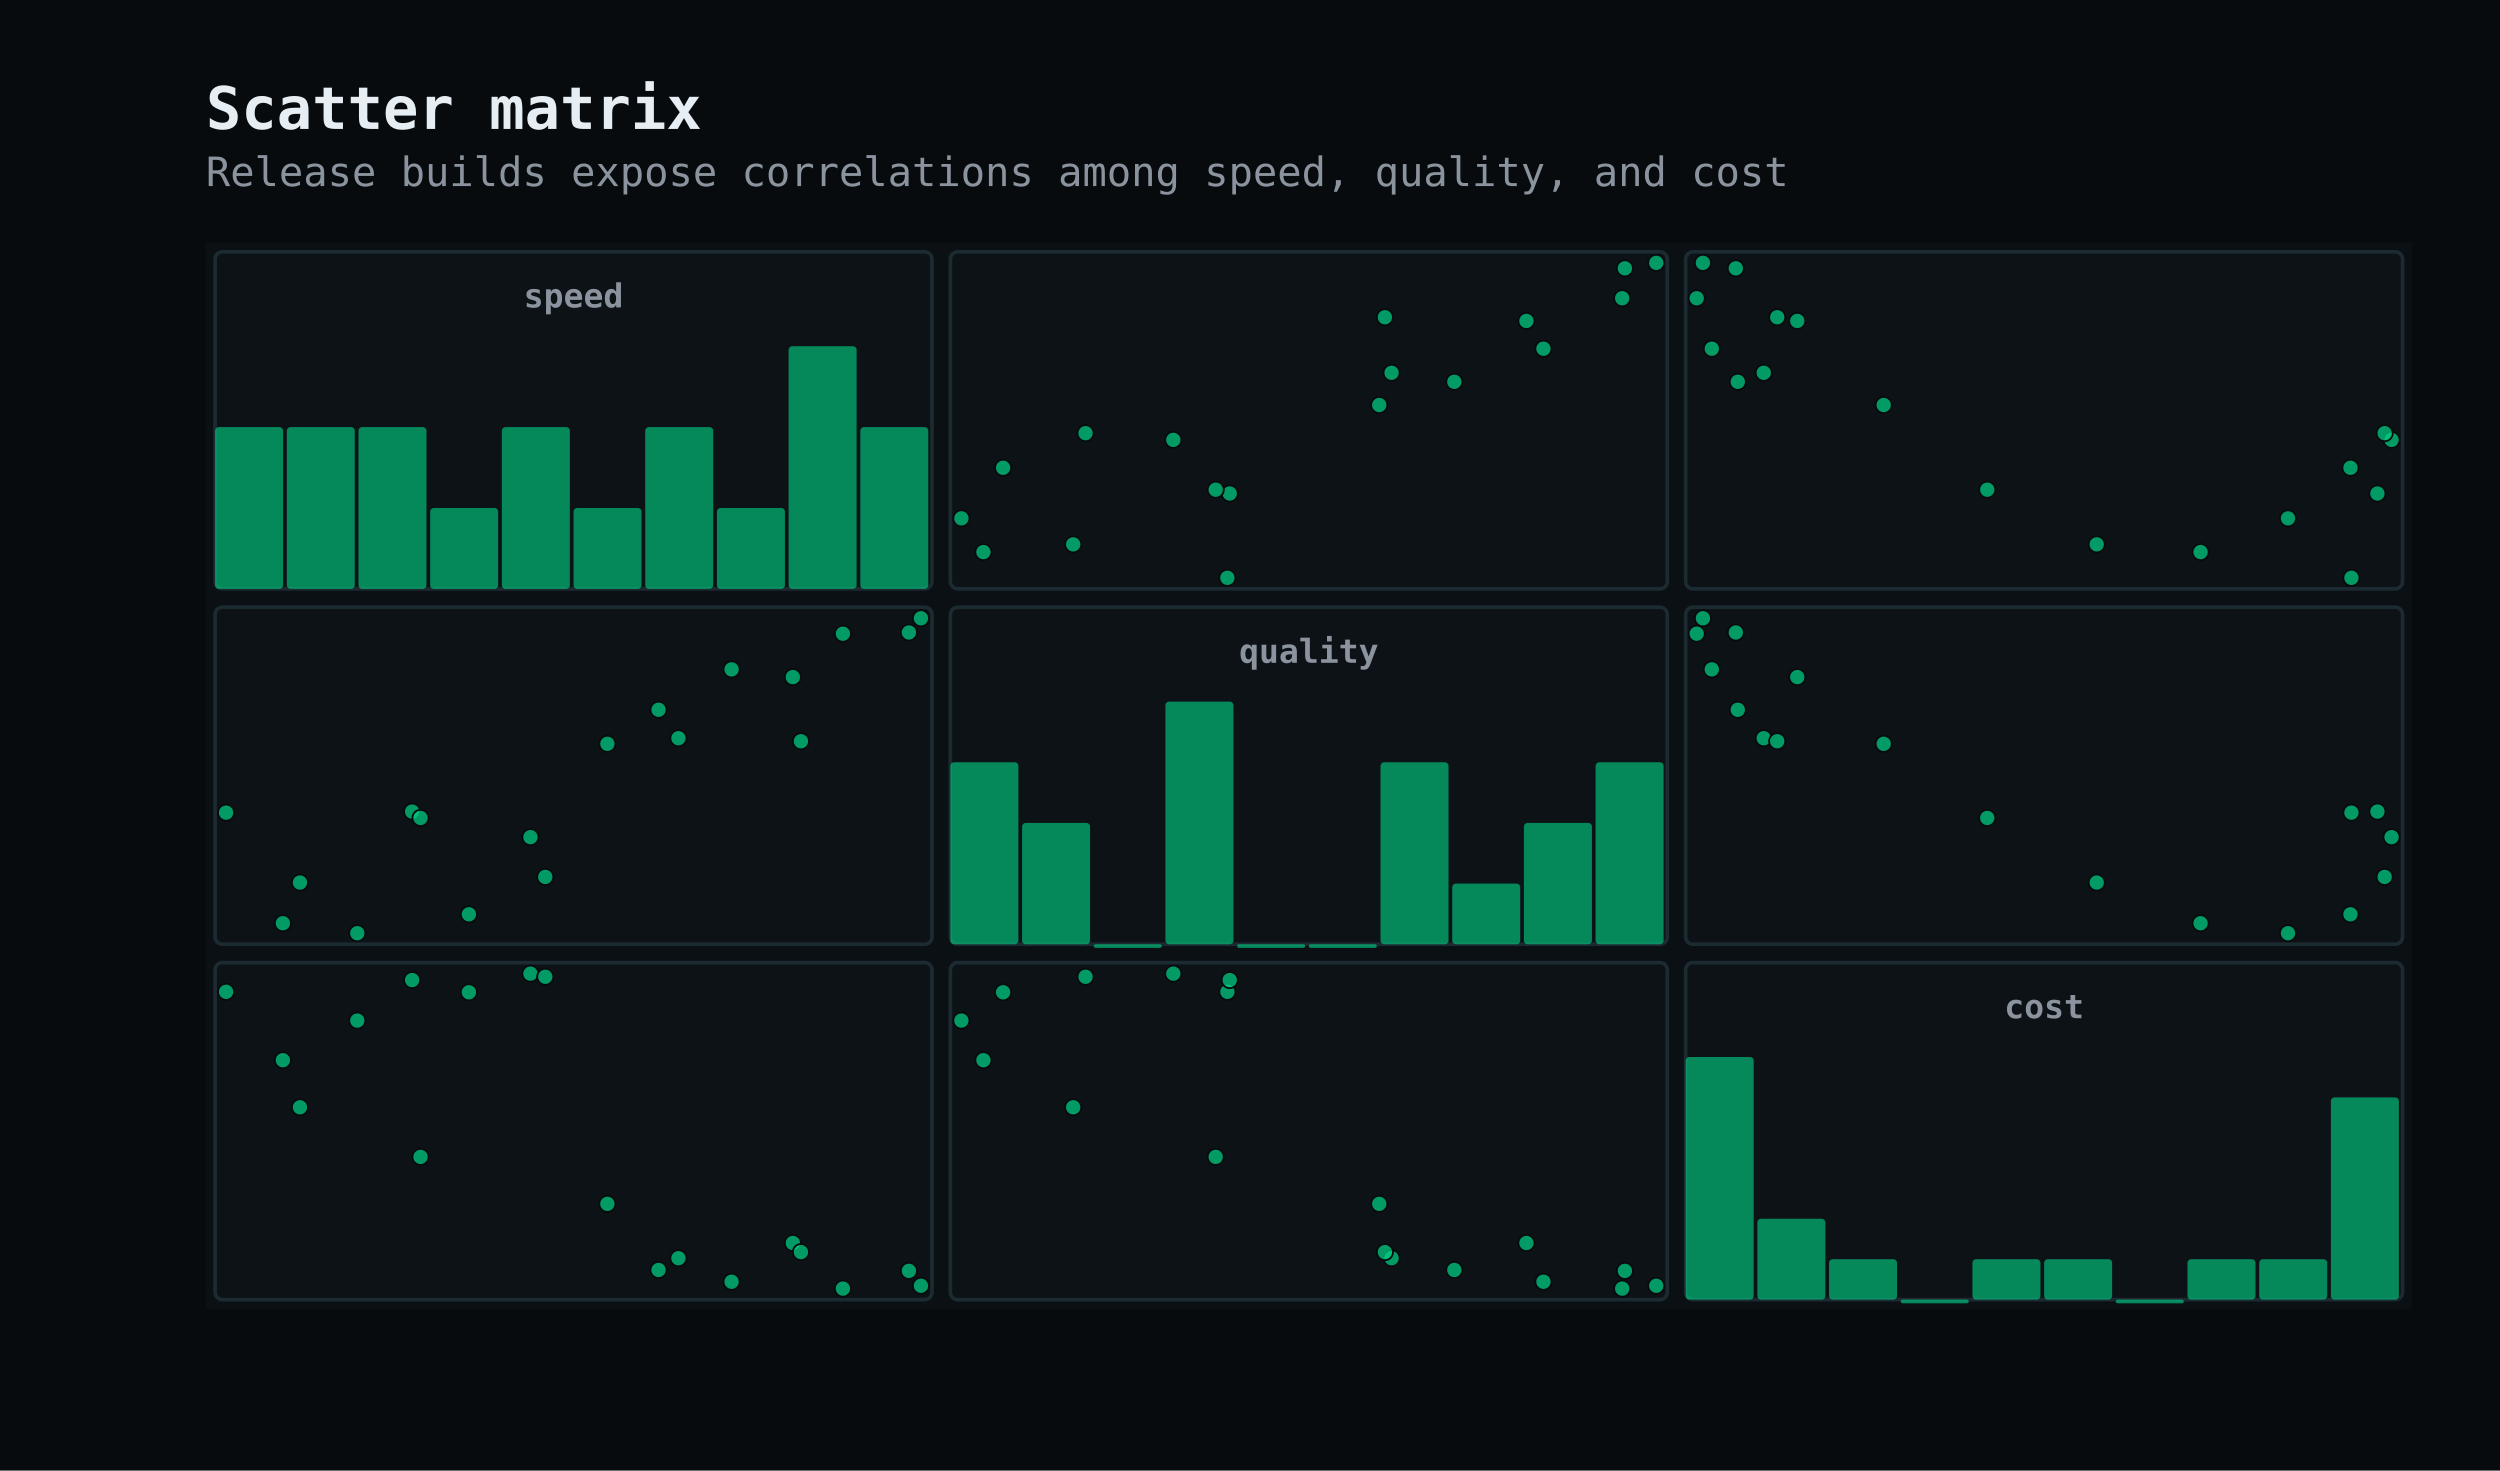
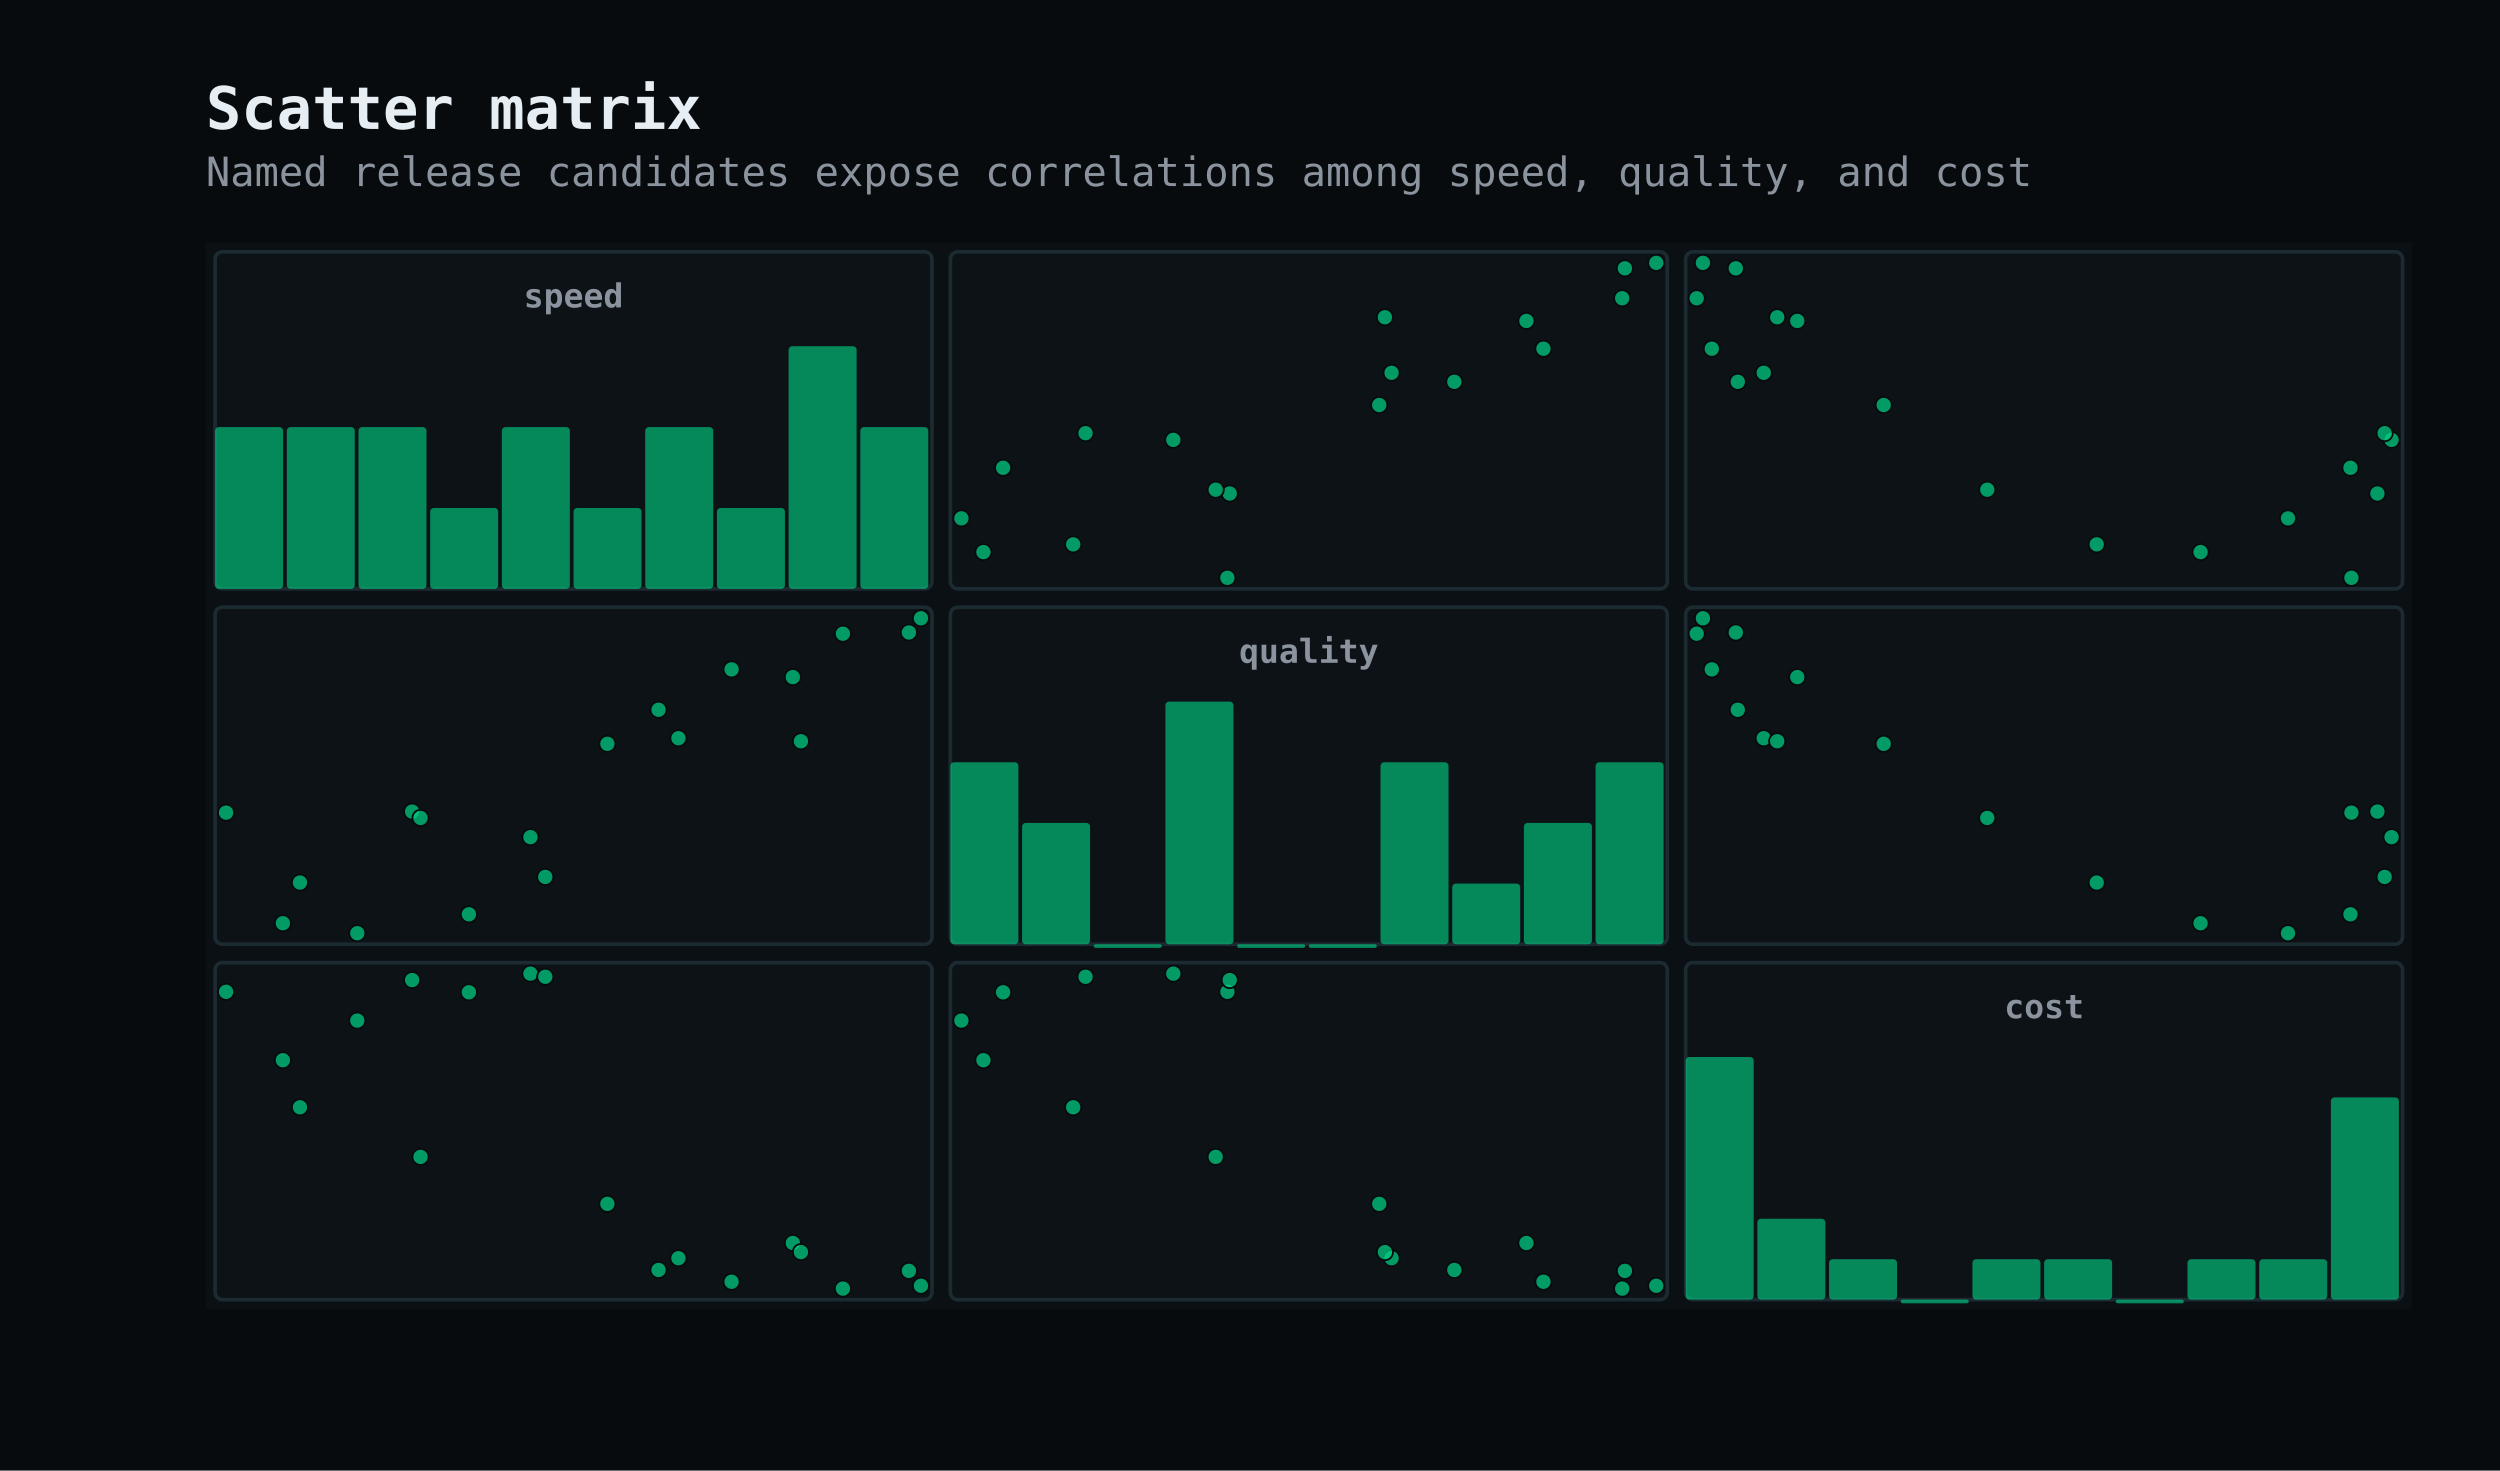
<svg xmlns="http://www.w3.org/2000/svg" width="680" height="400" viewBox="0 0 680 400" role="img" aria-labelledby="title description">
  <defs>
    <clipPath id="clip-1">
      <rect x="56" y="66" width="600" height="290" />
    </clipPath>
  </defs>
  <rect width="100%" height="100%" fill="#070b0e" />
  <g data-scene-node="scene:root">
    <rect data-scene-node="chart:panel" x="56" y="66" width="600" height="290" rx="0" fill="#0a1014" />
    <g data-scene-node="layer-0:group" clip-path="url(#clip-1)">
      <rect data-scene-node="layer-0:matrix-cell:0:0" x="58.5" y="68.5" width="195" height="91.667" rx="2" fill="#0d14198c" stroke="#1c2a31" stroke-width="1" />
      <rect data-scene-node="layer-0:matrix-cell:0:1" x="258.5" y="68.5" width="195" height="91.667" rx="2" fill="#0d14198c" stroke="#1c2a31" stroke-width="1" />
      <rect data-scene-node="layer-0:matrix-cell:0:2" x="458.5" y="68.5" width="195" height="91.667" rx="2" fill="#0d14198c" stroke="#1c2a31" stroke-width="1" />
      <rect data-scene-node="layer-0:matrix-cell:1:0" x="58.5" y="165.167" width="195" height="91.667" rx="2" fill="#0d14198c" stroke="#1c2a31" stroke-width="1" />
      <rect data-scene-node="layer-0:matrix-cell:1:1" x="258.5" y="165.167" width="195" height="91.667" rx="2" fill="#0d14198c" stroke="#1c2a31" stroke-width="1" />
      <rect data-scene-node="layer-0:matrix-cell:1:2" x="458.5" y="165.167" width="195" height="91.667" rx="2" fill="#0d14198c" stroke="#1c2a31" stroke-width="1" />
      <rect data-scene-node="layer-0:matrix-cell:2:0" x="58.5" y="261.833" width="195" height="91.667" rx="2" fill="#0d14198c" stroke="#1c2a31" stroke-width="1" />
      <rect data-scene-node="layer-0:matrix-cell:2:1" x="258.5" y="261.833" width="195" height="91.667" rx="2" fill="#0d14198c" stroke="#1c2a31" stroke-width="1" />
      <rect data-scene-node="layer-0:matrix-cell:2:2" x="458.5" y="261.833" width="195" height="91.667" rx="2" fill="#0d14198c" stroke="#1c2a31" stroke-width="1" />
      <rect data-scene-node="layer-0:matrix-hist:0:0" x="58.5" y="116.167" width="18.5" height="44" rx="1" fill="#00d0849e" />
      <rect data-scene-node="layer-0:matrix-hist:0:1" x="78" y="116.167" width="18.5" height="44" rx="1" fill="#00d0849e" />
      <rect data-scene-node="layer-0:matrix-hist:0:2" x="97.5" y="116.167" width="18.5" height="44" rx="1" fill="#00d0849e" />
      <rect data-scene-node="layer-0:matrix-hist:0:3" x="117" y="138.167" width="18.5" height="22" rx="1" fill="#00d0849e" />
      <rect data-scene-node="layer-0:matrix-hist:0:4" x="136.5" y="116.167" width="18.5" height="44" rx="1" fill="#00d0849e" />
      <rect data-scene-node="layer-0:matrix-hist:0:5" x="156" y="138.167" width="18.5" height="22" rx="1" fill="#00d0849e" />
      <rect data-scene-node="layer-0:matrix-hist:0:6" x="175.5" y="116.167" width="18.5" height="44" rx="1" fill="#00d0849e" />
      <rect data-scene-node="layer-0:matrix-hist:0:7" x="195" y="138.167" width="18.5" height="22" rx="1" fill="#00d0849e" />
      <rect data-scene-node="layer-0:matrix-hist:0:8" x="214.5" y="94.167" width="18.5" height="66" rx="1" fill="#00d0849e" />
      <rect data-scene-node="layer-0:matrix-hist:0:9" x="234" y="116.167" width="18.5" height="44" rx="1" fill="#00d0849e" />
      <circle data-scene-node="layer-0:matrix-point:0:1:0" cx="333.85" cy="157.167" r="2.2" fill="#00d084b8" stroke="#070b0e" stroke-width="0.5" />
      <circle data-scene-node="layer-0:matrix-point:0:1:1" cx="334.486" cy="134.233" r="2.2" fill="#00d084b8" stroke="#070b0e" stroke-width="0.5" />
      <circle data-scene-node="layer-0:matrix-point:0:1:2" cx="319.144" cy="119.644" r="2.2" fill="#00d084b8" stroke="#070b0e" stroke-width="0.5" />
      <circle data-scene-node="layer-0:matrix-point:0:1:3" cx="295.269" cy="117.817" r="2.2" fill="#00d084b8" stroke="#070b0e" stroke-width="0.5" />
      <circle data-scene-node="layer-0:matrix-point:0:1:4" cx="272.847" cy="127.232" r="2.2" fill="#00d084b8" stroke="#070b0e" stroke-width="0.5" />
      <circle data-scene-node="layer-0:matrix-point:0:1:5" cx="261.5" cy="140.992" r="2.2" fill="#00d084b8" stroke="#070b0e" stroke-width="0.5" />
      <circle data-scene-node="layer-0:matrix-point:0:1:6" cx="267.491" cy="150.166" r="2.2" fill="#00d084b8" stroke="#070b0e" stroke-width="0.5" />
      <circle data-scene-node="layer-0:matrix-point:0:1:7" cx="291.911" cy="148.062" r="2.2" fill="#00d084b8" stroke="#070b0e" stroke-width="0.5" />
      <circle data-scene-node="layer-0:matrix-point:0:1:8" cx="330.673" cy="133.198" r="2.2" fill="#00d084b8" stroke="#070b0e" stroke-width="0.5" />
      <circle data-scene-node="layer-0:matrix-point:0:1:9" cx="375.154" cy="110.16" r="2.2" fill="#00d084b8" stroke="#070b0e" stroke-width="0.5" />
      <circle data-scene-node="layer-0:matrix-point:0:1:10" cx="415.187" cy="87.295" r="2.2" fill="#00d084b8" stroke="#070b0e" stroke-width="0.5" />
      <circle data-scene-node="layer-0:matrix-point:0:1:11" cx="441.967" cy="72.983" r="2.2" fill="#00d084b8" stroke="#070b0e" stroke-width="0.5" />
      <circle data-scene-node="layer-0:matrix-point:0:1:12" cx="450.5" cy="71.5" r="2.2" fill="#00d084b8" stroke="#070b0e" stroke-width="0.5" />
      <circle data-scene-node="layer-0:matrix-point:0:1:13" cx="441.241" cy="81.122" r="2.2" fill="#00d084b8" stroke="#070b0e" stroke-width="0.5" />
      <circle data-scene-node="layer-0:matrix-point:0:1:14" cx="419.817" cy="94.848" r="2.2" fill="#00d084b8" stroke="#070b0e" stroke-width="0.5" />
      <circle data-scene-node="layer-0:matrix-point:0:1:15" cx="395.579" cy="103.849" r="2.2" fill="#00d084b8" stroke="#070b0e" stroke-width="0.5" />
      <circle data-scene-node="layer-0:matrix-point:0:1:16" cx="378.513" cy="101.401" r="2.2" fill="#00d084b8" stroke="#070b0e" stroke-width="0.5" />
      <circle data-scene-node="layer-0:matrix-point:0:1:17" cx="376.697" cy="86.295" r="2.2" fill="#00d084b8" stroke="#070b0e" stroke-width="0.5" />
      <circle data-scene-node="layer-0:matrix-point:0:2:0" cx="639.593" cy="157.167" r="2.2" fill="#00d084b8" stroke="#070b0e" stroke-width="0.5" />
      <circle data-scene-node="layer-0:matrix-point:0:2:1" cx="646.656" cy="134.233" r="2.2" fill="#00d084b8" stroke="#070b0e" stroke-width="0.5" />
      <circle data-scene-node="layer-0:matrix-point:0:2:2" cx="650.5" cy="119.644" r="2.2" fill="#00d084b8" stroke="#070b0e" stroke-width="0.5" />
      <circle data-scene-node="layer-0:matrix-point:0:2:3" cx="648.623" cy="117.817" r="2.2" fill="#00d084b8" stroke="#070b0e" stroke-width="0.5" />
      <circle data-scene-node="layer-0:matrix-point:0:2:4" cx="639.325" cy="127.232" r="2.2" fill="#00d084b8" stroke="#070b0e" stroke-width="0.5" />
      <circle data-scene-node="layer-0:matrix-point:0:2:5" cx="622.338" cy="140.992" r="2.2" fill="#00d084b8" stroke="#070b0e" stroke-width="0.5" />
      <circle data-scene-node="layer-0:matrix-point:0:2:6" cx="598.556" cy="150.166" r="2.2" fill="#00d084b8" stroke="#070b0e" stroke-width="0.5" />
      <circle data-scene-node="layer-0:matrix-point:0:2:7" cx="570.305" cy="148.062" r="2.2" fill="#00d084b8" stroke="#070b0e" stroke-width="0.5" />
      <circle data-scene-node="layer-0:matrix-point:0:2:8" cx="540.533" cy="133.198" r="2.2" fill="#00d084b8" stroke="#070b0e" stroke-width="0.5" />
      <circle data-scene-node="layer-0:matrix-point:0:2:9" cx="512.371" cy="110.16" r="2.2" fill="#00d084b8" stroke="#070b0e" stroke-width="0.5" />
      <circle data-scene-node="layer-0:matrix-point:0:2:10" cx="488.858" cy="87.295" r="2.2" fill="#00d084b8" stroke="#070b0e" stroke-width="0.5" />
      <circle data-scene-node="layer-0:matrix-point:0:2:11" cx="472.139" cy="72.983" r="2.2" fill="#00d084b8" stroke="#070b0e" stroke-width="0.5" />
      <circle data-scene-node="layer-0:matrix-point:0:2:12" cx="463.199" cy="71.5" r="2.2" fill="#00d084b8" stroke="#070b0e" stroke-width="0.5" />
      <circle data-scene-node="layer-0:matrix-point:0:2:13" cx="461.5" cy="81.122" r="2.2" fill="#00d084b8" stroke="#070b0e" stroke-width="0.5" />
      <circle data-scene-node="layer-0:matrix-point:0:2:14" cx="465.613" cy="94.848" r="2.2" fill="#00d084b8" stroke="#070b0e" stroke-width="0.5" />
      <circle data-scene-node="layer-0:matrix-point:0:2:15" cx="472.675" cy="103.849" r="2.2" fill="#00d084b8" stroke="#070b0e" stroke-width="0.5" />
      <circle data-scene-node="layer-0:matrix-point:0:2:16" cx="479.738" cy="101.401" r="2.2" fill="#00d084b8" stroke="#070b0e" stroke-width="0.5" />
      <circle data-scene-node="layer-0:matrix-point:0:2:17" cx="483.404" cy="86.295" r="2.2" fill="#00d084b8" stroke="#070b0e" stroke-width="0.5" />
      <circle data-scene-node="layer-0:matrix-point:1:0:0" cx="61.5" cy="221.04" r="2.2" fill="#00d084b8" stroke="#070b0e" stroke-width="0.5" />
      <circle data-scene-node="layer-0:matrix-point:1:0:1" cx="112.098" cy="220.752" r="2.2" fill="#00d084b8" stroke="#070b0e" stroke-width="0.5" />
      <circle data-scene-node="layer-0:matrix-point:1:0:2" cx="144.283" cy="227.705" r="2.2" fill="#00d084b8" stroke="#070b0e" stroke-width="0.5" />
      <circle data-scene-node="layer-0:matrix-point:1:0:3" cx="148.315" cy="238.527" r="2.2" fill="#00d084b8" stroke="#070b0e" stroke-width="0.5" />
      <circle data-scene-node="layer-0:matrix-point:1:0:4" cx="127.543" cy="248.69" r="2.2" fill="#00d084b8" stroke="#070b0e" stroke-width="0.5" />
      <circle data-scene-node="layer-0:matrix-point:1:0:5" cx="97.185" cy="253.833" r="2.2" fill="#00d084b8" stroke="#070b0e" stroke-width="0.5" />
      <circle data-scene-node="layer-0:matrix-point:1:0:6" cx="76.946" cy="251.118" r="2.2" fill="#00d084b8" stroke="#070b0e" stroke-width="0.5" />
      <circle data-scene-node="layer-0:matrix-point:1:0:7" cx="81.587" cy="240.049" r="2.2" fill="#00d084b8" stroke="#070b0e" stroke-width="0.5" />
      <circle data-scene-node="layer-0:matrix-point:1:0:8" cx="114.38" cy="222.48" r="2.2" fill="#00d084b8" stroke="#070b0e" stroke-width="0.5" />
      <circle data-scene-node="layer-0:matrix-point:1:0:9" cx="165.207" cy="202.318" r="2.2" fill="#00d084b8" stroke="#070b0e" stroke-width="0.5" />
      <circle data-scene-node="layer-0:matrix-point:1:0:10" cx="215.652" cy="184.173" r="2.2" fill="#00d084b8" stroke="#070b0e" stroke-width="0.5" />
      <circle data-scene-node="layer-0:matrix-point:1:0:11" cx="247.228" cy="172.034" r="2.2" fill="#00d084b8" stroke="#070b0e" stroke-width="0.5" />
      <circle data-scene-node="layer-0:matrix-point:1:0:12" cx="250.5" cy="168.167" r="2.2" fill="#00d084b8" stroke="#070b0e" stroke-width="0.5" />
      <circle data-scene-node="layer-0:matrix-point:1:0:13" cx="229.272" cy="172.364" r="2.2" fill="#00d084b8" stroke="#070b0e" stroke-width="0.5" />
      <circle data-scene-node="layer-0:matrix-point:1:0:14" cx="198.989" cy="182.074" r="2.2" fill="#00d084b8" stroke="#070b0e" stroke-width="0.5" />
      <circle data-scene-node="layer-0:matrix-point:1:0:15" cx="179.13" cy="193.06" r="2.2" fill="#00d084b8" stroke="#070b0e" stroke-width="0.5" />
      <circle data-scene-node="layer-0:matrix-point:1:0:16" cx="184.533" cy="200.796" r="2.2" fill="#00d084b8" stroke="#070b0e" stroke-width="0.5" />
      <circle data-scene-node="layer-0:matrix-point:1:0:17" cx="217.859" cy="201.619" r="2.2" fill="#00d084b8" stroke="#070b0e" stroke-width="0.5" />
      <rect data-scene-node="layer-0:matrix-hist:1:0" x="258.5" y="207.333" width="18.5" height="49.5" rx="1" fill="#00d0849e" />
      <rect data-scene-node="layer-0:matrix-hist:1:1" x="278" y="223.833" width="18.5" height="33" rx="1" fill="#00d0849e" />
      <rect data-scene-node="layer-0:matrix-hist:1:2" x="297.5" y="256.833" width="18.5" height="1" rx="0.5" fill="#00d0849e" />
      <rect data-scene-node="layer-0:matrix-hist:1:3" x="317" y="190.833" width="18.5" height="66" rx="1" fill="#00d0849e" />
      <rect data-scene-node="layer-0:matrix-hist:1:4" x="336.5" y="256.833" width="18.5" height="1" rx="0.5" fill="#00d0849e" />
      <rect data-scene-node="layer-0:matrix-hist:1:5" x="356" y="256.833" width="18.5" height="1" rx="0.5" fill="#00d0849e" />
      <rect data-scene-node="layer-0:matrix-hist:1:6" x="375.5" y="207.333" width="18.5" height="49.5" rx="1" fill="#00d0849e" />
      <rect data-scene-node="layer-0:matrix-hist:1:7" x="395" y="240.333" width="18.5" height="16.5" rx="1" fill="#00d0849e" />
      <rect data-scene-node="layer-0:matrix-hist:1:8" x="414.5" y="223.833" width="18.5" height="33" rx="1" fill="#00d0849e" />
      <rect data-scene-node="layer-0:matrix-hist:1:9" x="434" y="207.333" width="18.5" height="49.5" rx="1" fill="#00d0849e" />
      <circle data-scene-node="layer-0:matrix-point:1:2:0" cx="639.593" cy="221.04" r="2.2" fill="#00d084b8" stroke="#070b0e" stroke-width="0.5" />
      <circle data-scene-node="layer-0:matrix-point:1:2:1" cx="646.656" cy="220.752" r="2.2" fill="#00d084b8" stroke="#070b0e" stroke-width="0.5" />
      <circle data-scene-node="layer-0:matrix-point:1:2:2" cx="650.5" cy="227.705" r="2.2" fill="#00d084b8" stroke="#070b0e" stroke-width="0.5" />
      <circle data-scene-node="layer-0:matrix-point:1:2:3" cx="648.623" cy="238.527" r="2.2" fill="#00d084b8" stroke="#070b0e" stroke-width="0.5" />
      <circle data-scene-node="layer-0:matrix-point:1:2:4" cx="639.325" cy="248.69" r="2.2" fill="#00d084b8" stroke="#070b0e" stroke-width="0.5" />
      <circle data-scene-node="layer-0:matrix-point:1:2:5" cx="622.338" cy="253.833" r="2.2" fill="#00d084b8" stroke="#070b0e" stroke-width="0.5" />
      <circle data-scene-node="layer-0:matrix-point:1:2:6" cx="598.556" cy="251.118" r="2.2" fill="#00d084b8" stroke="#070b0e" stroke-width="0.5" />
      <circle data-scene-node="layer-0:matrix-point:1:2:7" cx="570.305" cy="240.049" r="2.2" fill="#00d084b8" stroke="#070b0e" stroke-width="0.5" />
      <circle data-scene-node="layer-0:matrix-point:1:2:8" cx="540.533" cy="222.48" r="2.2" fill="#00d084b8" stroke="#070b0e" stroke-width="0.5" />
      <circle data-scene-node="layer-0:matrix-point:1:2:9" cx="512.371" cy="202.318" r="2.2" fill="#00d084b8" stroke="#070b0e" stroke-width="0.5" />
      <circle data-scene-node="layer-0:matrix-point:1:2:10" cx="488.858" cy="184.173" r="2.2" fill="#00d084b8" stroke="#070b0e" stroke-width="0.5" />
      <circle data-scene-node="layer-0:matrix-point:1:2:11" cx="472.139" cy="172.034" r="2.2" fill="#00d084b8" stroke="#070b0e" stroke-width="0.5" />
      <circle data-scene-node="layer-0:matrix-point:1:2:12" cx="463.199" cy="168.167" r="2.2" fill="#00d084b8" stroke="#070b0e" stroke-width="0.5" />
      <circle data-scene-node="layer-0:matrix-point:1:2:13" cx="461.5" cy="172.364" r="2.2" fill="#00d084b8" stroke="#070b0e" stroke-width="0.5" />
      <circle data-scene-node="layer-0:matrix-point:1:2:14" cx="465.613" cy="182.074" r="2.2" fill="#00d084b8" stroke="#070b0e" stroke-width="0.5" />
      <circle data-scene-node="layer-0:matrix-point:1:2:15" cx="472.675" cy="193.06" r="2.2" fill="#00d084b8" stroke="#070b0e" stroke-width="0.5" />
      <circle data-scene-node="layer-0:matrix-point:1:2:16" cx="479.738" cy="200.796" r="2.2" fill="#00d084b8" stroke="#070b0e" stroke-width="0.5" />
      <circle data-scene-node="layer-0:matrix-point:1:2:17" cx="483.404" cy="201.619" r="2.2" fill="#00d084b8" stroke="#070b0e" stroke-width="0.5" />
      <circle data-scene-node="layer-0:matrix-point:2:0:0" cx="61.5" cy="269.777" r="2.2" fill="#00d084b8" stroke="#070b0e" stroke-width="0.5" />
      <circle data-scene-node="layer-0:matrix-point:2:0:1" cx="112.098" cy="266.576" r="2.2" fill="#00d084b8" stroke="#070b0e" stroke-width="0.5" />
      <circle data-scene-node="layer-0:matrix-point:2:0:2" cx="144.283" cy="264.833" r="2.2" fill="#00d084b8" stroke="#070b0e" stroke-width="0.5" />
      <circle data-scene-node="layer-0:matrix-point:2:0:3" cx="148.315" cy="265.684" r="2.2" fill="#00d084b8" stroke="#070b0e" stroke-width="0.5" />
      <circle data-scene-node="layer-0:matrix-point:2:0:4" cx="127.543" cy="269.899" r="2.2" fill="#00d084b8" stroke="#070b0e" stroke-width="0.5" />
      <circle data-scene-node="layer-0:matrix-point:2:0:5" cx="97.185" cy="277.598" r="2.2" fill="#00d084b8" stroke="#070b0e" stroke-width="0.5" />
      <circle data-scene-node="layer-0:matrix-point:2:0:6" cx="76.946" cy="288.377" r="2.2" fill="#00d084b8" stroke="#070b0e" stroke-width="0.5" />
      <circle data-scene-node="layer-0:matrix-point:2:0:7" cx="81.587" cy="301.183" r="2.2" fill="#00d084b8" stroke="#070b0e" stroke-width="0.5" />
      <circle data-scene-node="layer-0:matrix-point:2:0:8" cx="114.38" cy="314.677" r="2.2" fill="#00d084b8" stroke="#070b0e" stroke-width="0.5" />
      <circle data-scene-node="layer-0:matrix-point:2:0:9" cx="165.207" cy="327.442" r="2.2" fill="#00d084b8" stroke="#070b0e" stroke-width="0.5" />
      <circle data-scene-node="layer-0:matrix-point:2:0:10" cx="215.652" cy="338.1" r="2.2" fill="#00d084b8" stroke="#070b0e" stroke-width="0.5" />
      <circle data-scene-node="layer-0:matrix-point:2:0:11" cx="247.228" cy="345.678" r="2.2" fill="#00d084b8" stroke="#070b0e" stroke-width="0.5" />
      <circle data-scene-node="layer-0:matrix-point:2:0:12" cx="250.5" cy="349.73" r="2.2" fill="#00d084b8" stroke="#070b0e" stroke-width="0.5" />
      <circle data-scene-node="layer-0:matrix-point:2:0:13" cx="229.272" cy="350.5" r="2.2" fill="#00d084b8" stroke="#070b0e" stroke-width="0.5" />
      <circle data-scene-node="layer-0:matrix-point:2:0:14" cx="198.989" cy="348.636" r="2.2" fill="#00d084b8" stroke="#070b0e" stroke-width="0.5" />
      <circle data-scene-node="layer-0:matrix-point:2:0:15" cx="179.13" cy="345.435" r="2.2" fill="#00d084b8" stroke="#070b0e" stroke-width="0.5" />
      <circle data-scene-node="layer-0:matrix-point:2:0:16" cx="184.533" cy="342.233" r="2.2" fill="#00d084b8" stroke="#070b0e" stroke-width="0.5" />
      <circle data-scene-node="layer-0:matrix-point:2:0:17" cx="217.859" cy="340.572" r="2.2" fill="#00d084b8" stroke="#070b0e" stroke-width="0.5" />
      <circle data-scene-node="layer-0:matrix-point:2:1:0" cx="333.85" cy="269.777" r="2.2" fill="#00d084b8" stroke="#070b0e" stroke-width="0.5" />
      <circle data-scene-node="layer-0:matrix-point:2:1:1" cx="334.486" cy="266.576" r="2.2" fill="#00d084b8" stroke="#070b0e" stroke-width="0.5" />
      <circle data-scene-node="layer-0:matrix-point:2:1:2" cx="319.144" cy="264.833" r="2.2" fill="#00d084b8" stroke="#070b0e" stroke-width="0.5" />
      <circle data-scene-node="layer-0:matrix-point:2:1:3" cx="295.269" cy="265.684" r="2.2" fill="#00d084b8" stroke="#070b0e" stroke-width="0.5" />
      <circle data-scene-node="layer-0:matrix-point:2:1:4" cx="272.847" cy="269.899" r="2.2" fill="#00d084b8" stroke="#070b0e" stroke-width="0.5" />
      <circle data-scene-node="layer-0:matrix-point:2:1:5" cx="261.5" cy="277.598" r="2.2" fill="#00d084b8" stroke="#070b0e" stroke-width="0.5" />
      <circle data-scene-node="layer-0:matrix-point:2:1:6" cx="267.491" cy="288.377" r="2.2" fill="#00d084b8" stroke="#070b0e" stroke-width="0.5" />
      <circle data-scene-node="layer-0:matrix-point:2:1:7" cx="291.911" cy="301.183" r="2.2" fill="#00d084b8" stroke="#070b0e" stroke-width="0.5" />
      <circle data-scene-node="layer-0:matrix-point:2:1:8" cx="330.673" cy="314.677" r="2.2" fill="#00d084b8" stroke="#070b0e" stroke-width="0.5" />
      <circle data-scene-node="layer-0:matrix-point:2:1:9" cx="375.154" cy="327.442" r="2.2" fill="#00d084b8" stroke="#070b0e" stroke-width="0.5" />
      <circle data-scene-node="layer-0:matrix-point:2:1:10" cx="415.187" cy="338.1" r="2.2" fill="#00d084b8" stroke="#070b0e" stroke-width="0.5" />
      <circle data-scene-node="layer-0:matrix-point:2:1:11" cx="441.967" cy="345.678" r="2.2" fill="#00d084b8" stroke="#070b0e" stroke-width="0.5" />
      <circle data-scene-node="layer-0:matrix-point:2:1:12" cx="450.5" cy="349.73" r="2.2" fill="#00d084b8" stroke="#070b0e" stroke-width="0.5" />
      <circle data-scene-node="layer-0:matrix-point:2:1:13" cx="441.241" cy="350.5" r="2.2" fill="#00d084b8" stroke="#070b0e" stroke-width="0.5" />
      <circle data-scene-node="layer-0:matrix-point:2:1:14" cx="419.817" cy="348.636" r="2.2" fill="#00d084b8" stroke="#070b0e" stroke-width="0.5" />
      <circle data-scene-node="layer-0:matrix-point:2:1:15" cx="395.579" cy="345.435" r="2.2" fill="#00d084b8" stroke="#070b0e" stroke-width="0.5" />
      <circle data-scene-node="layer-0:matrix-point:2:1:16" cx="378.513" cy="342.233" r="2.2" fill="#00d084b8" stroke="#070b0e" stroke-width="0.5" />
      <circle data-scene-node="layer-0:matrix-point:2:1:17" cx="376.697" cy="340.572" r="2.2" fill="#00d084b8" stroke="#070b0e" stroke-width="0.5" />
      <rect data-scene-node="layer-0:matrix-hist:2:0" x="458.5" y="287.5" width="18.5" height="66" rx="1" fill="#00d0849e" />
      <rect data-scene-node="layer-0:matrix-hist:2:1" x="478" y="331.5" width="18.5" height="22" rx="1" fill="#00d0849e" />
      <rect data-scene-node="layer-0:matrix-hist:2:2" x="497.5" y="342.5" width="18.5" height="11" rx="1" fill="#00d0849e" />
      <rect data-scene-node="layer-0:matrix-hist:2:3" x="517" y="353.5" width="18.5" height="1" rx="0.5" fill="#00d0849e" />
      <rect data-scene-node="layer-0:matrix-hist:2:4" x="536.5" y="342.5" width="18.5" height="11" rx="1" fill="#00d0849e" />
      <rect data-scene-node="layer-0:matrix-hist:2:5" x="556" y="342.5" width="18.5" height="11" rx="1" fill="#00d0849e" />
      <rect data-scene-node="layer-0:matrix-hist:2:6" x="575.5" y="353.5" width="18.5" height="1" rx="0.5" fill="#00d0849e" />
      <rect data-scene-node="layer-0:matrix-hist:2:7" x="595" y="342.5" width="18.5" height="11" rx="1" fill="#00d0849e" />
      <rect data-scene-node="layer-0:matrix-hist:2:8" x="614.5" y="342.5" width="18.5" height="11" rx="1" fill="#00d0849e" />
      <rect data-scene-node="layer-0:matrix-hist:2:9" x="634" y="298.5" width="18.5" height="55" rx="1" fill="#00d0849e" />
      <text data-scene-node="layer-0:matrix-label:0" x="156" y="80.5" fill="#8b949e" font-family="&quot;IBM Plex Mono&quot;, &quot;SFMono-Regular&quot;, Consolas, monospace" font-size="9" font-weight="700" text-anchor="middle" dominant-baseline="central">speed</text>
      <text data-scene-node="layer-0:matrix-label:1" x="356" y="177.167" fill="#8b949e" font-family="&quot;IBM Plex Mono&quot;, &quot;SFMono-Regular&quot;, Consolas, monospace" font-size="9" font-weight="700" text-anchor="middle" dominant-baseline="central">quality</text>
      <text data-scene-node="layer-0:matrix-label:2" x="556" y="273.833" fill="#8b949e" font-family="&quot;IBM Plex Mono&quot;, &quot;SFMono-Regular&quot;, Consolas, monospace" font-size="9" font-weight="700" text-anchor="middle" dominant-baseline="central">cost</text>
    </g>
    <text data-scene-node="chart:title" x="56" y="24" fill="#e6edf3" font-family="&quot;IBM Plex Mono&quot;, &quot;SFMono-Regular&quot;, Consolas, monospace" font-size="16" font-weight="600" text-anchor="start" dominant-baseline="text-before-edge">Scatter matrix</text>
-     <text data-scene-node="chart:subtitle" x="56" y="43" fill="#8b949e" font-family="&quot;IBM Plex Mono&quot;, &quot;SFMono-Regular&quot;, Consolas, monospace" font-size="11" font-weight="400" text-anchor="start" dominant-baseline="text-before-edge">Release builds expose correlations among speed, quality, and cost</text>
+     <text data-scene-node="chart:subtitle" x="56" y="43" fill="#8b949e" font-family="&quot;IBM Plex Mono&quot;, &quot;SFMono-Regular&quot;, Consolas, monospace" font-size="11" font-weight="400" text-anchor="start" dominant-baseline="text-before-edge">Named release candidates expose correlations among speed, quality, and cost</text>
  </g>
</svg>
